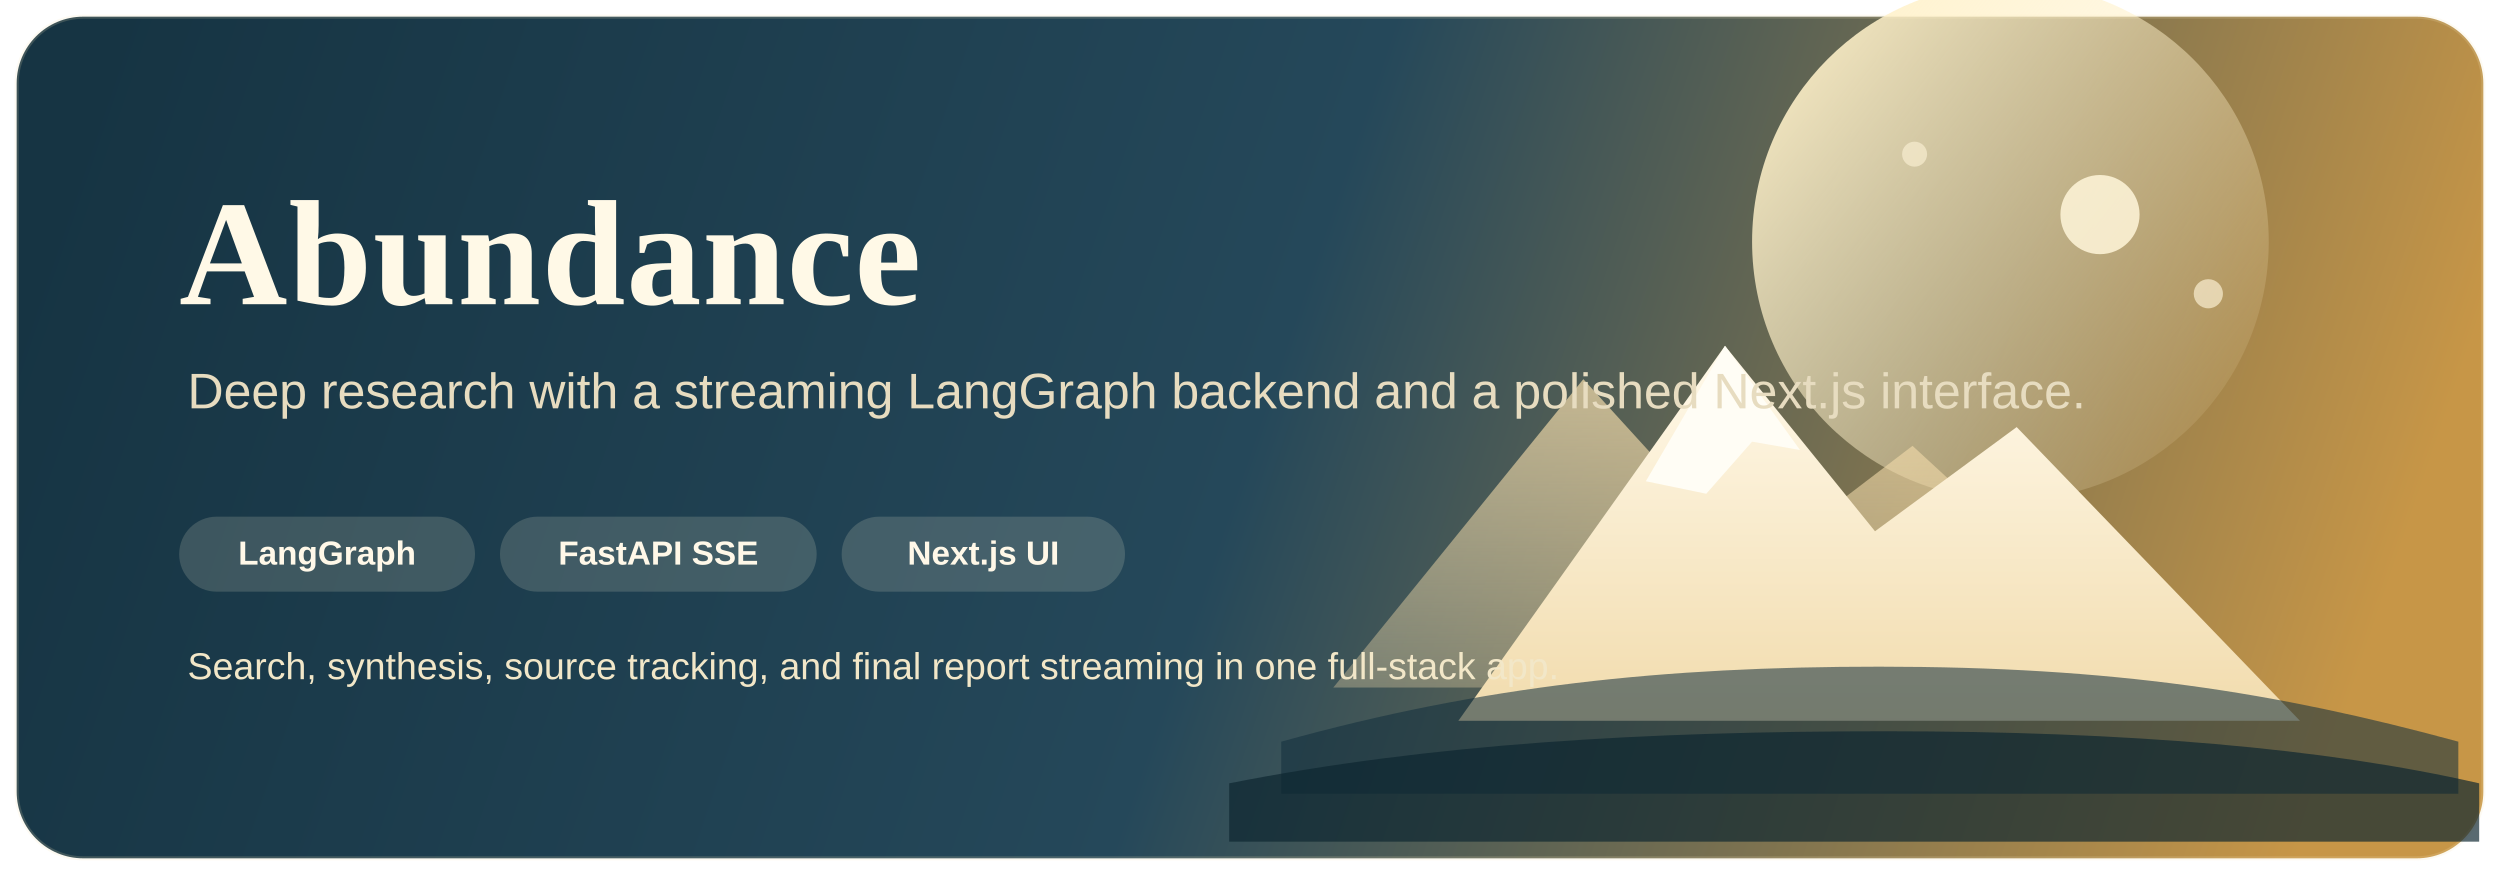
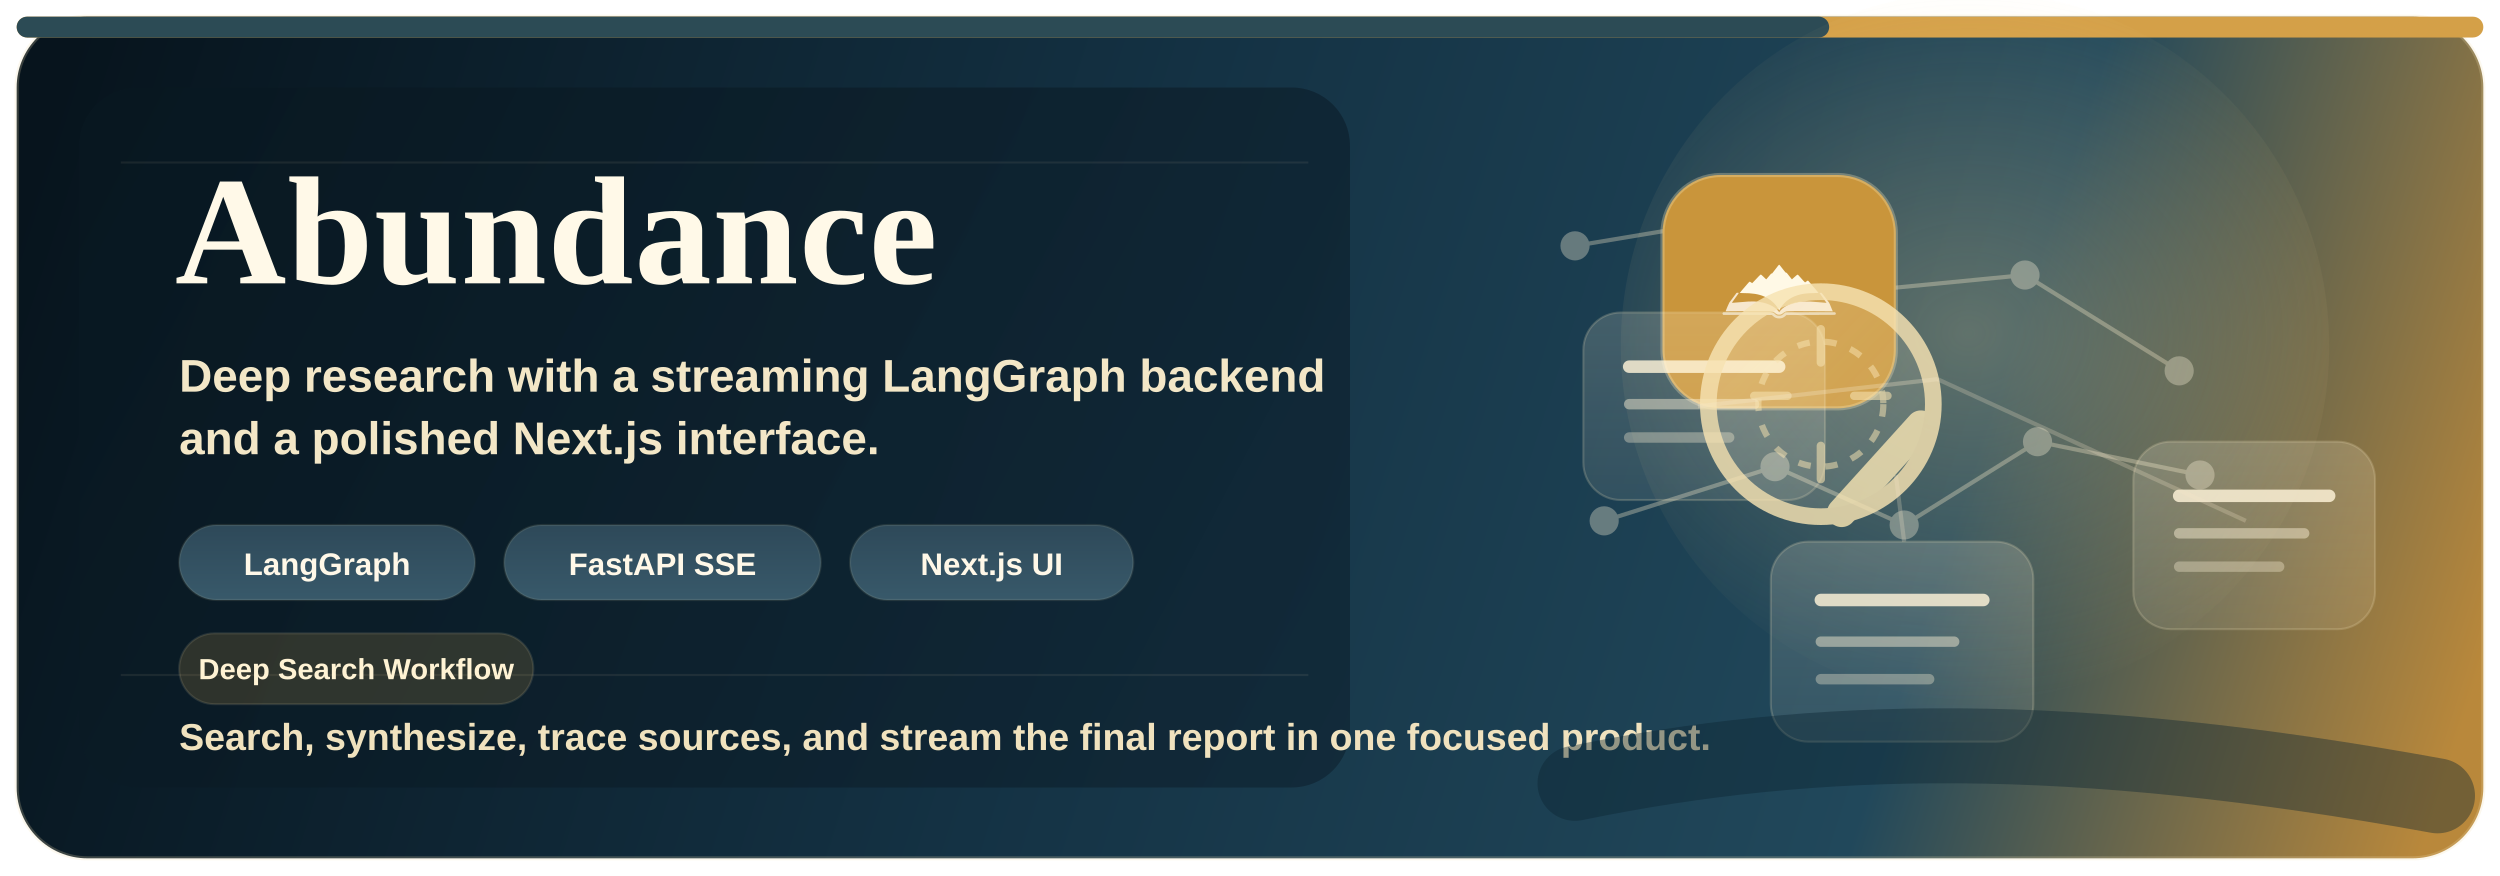
<svg xmlns="http://www.w3.org/2000/svg" width="1200" height="420" viewBox="0 0 1200 420" fill="none" role="img" aria-labelledby="title desc">
  <defs>
-     <linearGradient id="bg" x1="44" y1="34" x2="1108" y2="396" gradientUnits="userSpaceOnUse">
-       <stop offset="0" stop-color="#163443" />
-       <stop offset="0.52" stop-color="#25485A" />
-       <stop offset="1" stop-color="#C79647" />
+     <linearGradient id="bg" x1="32" y1="28" x2="1168" y2="392" gradientUnits="userSpaceOnUse">
+       <stop offset="0" stop-color="#07141D" />
+       <stop offset="0.44" stop-color="#143244" />
+       <stop offset="0.78" stop-color="#21485B" />
+       <stop offset="1" stop-color="#B9883B" />
    </linearGradient>
-     <linearGradient id="glow" x1="826" y1="84" x2="1055" y2="262" gradientUnits="userSpaceOnUse">
-       <stop offset="0" stop-color="#FFF1C9" stop-opacity="0.9" />
-       <stop offset="1" stop-color="#FFF1C9" stop-opacity="0" />
+     <linearGradient id="panel" x1="52" y1="44" x2="640" y2="354" gradientUnits="userSpaceOnUse">
+       <stop offset="0" stop-color="#081720" stop-opacity="0.96" />
+       <stop offset="1" stop-color="#102736" stop-opacity="0.82" />
    </linearGradient>
-     <linearGradient id="mountainBack" x1="720" y1="161" x2="720" y2="351" gradientUnits="userSpaceOnUse">
-       <stop offset="0" stop-color="#EFD8A8" stop-opacity="0.8" />
-       <stop offset="1" stop-color="#EFD8A8" stop-opacity="0.28" />
+     <linearGradient id="chip" x1="0" y1="0" x2="0" y2="36" gradientUnits="userSpaceOnUse">
+       <stop offset="0" stop-color="#2E4959" />
+       <stop offset="1" stop-color="#38596A" />
    </linearGradient>
-     <linearGradient id="mountainFront" x1="748" y1="178" x2="748" y2="359" gradientUnits="userSpaceOnUse">
-       <stop offset="0" stop-color="#FFF8E7" />
-       <stop offset="1" stop-color="#F0D9A8" />
+     <linearGradient id="card" x1="0" y1="0" x2="0" y2="130" gradientUnits="userSpaceOnUse">
+       <stop offset="0" stop-color="#FFF5DD" stop-opacity="0.18" />
+       <stop offset="1" stop-color="#FFF5DD" stop-opacity="0.06" />
+     </linearGradient>
+     <radialGradient id="glow" cx="0" cy="0" r="1" gradientUnits="userSpaceOnUse" gradientTransform="translate(945 160) rotate(90) scale(178 210)">
+       <stop offset="0" stop-color="#F7D793" stop-opacity="0.30" />
+       <stop offset="1" stop-color="#F7D793" stop-opacity="0" />
+     </radialGradient>
+     <linearGradient id="lens" x1="876" y1="110" x2="1002" y2="232" gradientUnits="userSpaceOnUse">
+       <stop offset="0" stop-color="#FFF3D0" stop-opacity="0.26" />
+       <stop offset="1" stop-color="#FFF3D0" stop-opacity="0.08" />
    </linearGradient>
  </defs>
-   <rect x="8" y="8" width="1184" height="404" rx="32" fill="url(#bg)" />
-   <rect x="8" y="8" width="1184" height="404" rx="32" stroke="#F4E4BC" stroke-opacity="0.18" stroke-width="2" />
-   <circle cx="965" cy="116" r="124" fill="url(#glow)" />
-   <circle cx="1008" cy="103" r="19" fill="#FFF5D9" fill-opacity="0.85" />
-   <circle cx="1060" cy="141" r="7" fill="#FFF5D9" fill-opacity="0.65" />
-   <circle cx="919" cy="74" r="6" fill="#FFF5D9" fill-opacity="0.58" />
-   <path d="M640 330L760 182L842 272L918 214L1044 330H640Z" fill="url(#mountainBack)" />
-   <path d="M700 346L828 166L900 255L968 205L1104 346H700Z" fill="url(#mountainFront)" />
-   <path d="M828 166L864 216L841 212L819 237L790 231L828 166Z" fill="#FFFDF5" />
-   <path d="M615 356C712 329 799 320 902 320C1014 320 1092 332 1180 356V381H615V356Z" fill="#12303E" fill-opacity="0.56" />
-   <path d="M590 376C686 357 790 351 905 351C1021 351 1116 359 1190 376V404H590V376Z" fill="#0D2530" fill-opacity="0.68" />
-   <text x="86" y="146" fill="#FFF9E7" font-family="Georgia, 'Times New Roman', serif" font-size="72" font-weight="700" letter-spacing="0.5">Abundance</text>
-   <text x="90" y="196" fill="#E7DCC0" font-family="Arial, Helvetica, sans-serif" font-size="24">
-     Deep research with a streaming LangGraph backend and a polished Next.js interface.
+   <rect x="8" y="8" width="1184" height="404" rx="34" fill="url(#bg)" />
+   <rect x="8" y="8" width="1184" height="404" rx="34" stroke="#F1E0B2" stroke-opacity="0.22" stroke-width="2" />
+   <rect x="8" y="8" width="1184" height="10" rx="5" fill="#D4A048" />
+   <rect x="8" y="8" width="870" height="10" rx="5" fill="#244757" fill-opacity="0.95" />
+   <rect x="38" y="42" width="610" height="336" rx="28" fill="url(#panel)" />
+   <path d="M58 78H628" stroke="#F1E0B2" stroke-opacity="0.08" stroke-width="1" />
+   <path d="M58 324H628" stroke="#F1E0B2" stroke-opacity="0.08" stroke-width="1" />
+   <circle cx="948" cy="166" r="170" fill="url(#glow)" />
+   <g opacity="0.34">
+     <path d="M756 118L840 104L890 140L972 132L1046 178" stroke="#F4E7C6" stroke-width="2" />
+     <path d="M770 250L852 224L914 252L978 212L1056 228" stroke="#F4E7C6" stroke-width="2" />
+     <circle cx="756" cy="118" r="7" fill="#F8EFD7" />
+     <circle cx="840" cy="104" r="7" fill="#F8EFD7" />
+     <circle cx="890" cy="140" r="7" fill="#F8EFD7" />
+     <circle cx="972" cy="132" r="7" fill="#F8EFD7" />
+     <circle cx="1046" cy="178" r="7" fill="#F8EFD7" />
+     <circle cx="770" cy="250" r="7" fill="#F8EFD7" />
+     <circle cx="852" cy="224" r="7" fill="#F8EFD7" />
+     <circle cx="914" cy="252" r="7" fill="#F8EFD7" />
+     <circle cx="978" cy="212" r="7" fill="#F8EFD7" />
+     <circle cx="1056" cy="228" r="7" fill="#F8EFD7" />
+   </g>
+   <g transform="translate(798 84)">
+     <rect width="112" height="112" rx="28" fill="#C9953B" />
+     <rect width="112" height="112" rx="28" stroke="#F8E6B9" stroke-opacity="0.30" stroke-width="2" />
+     <svg x="18" y="18" width="76" height="76" viewBox="0 0 1024 1024">
+       <g transform="translate(0,1024) scale(0.1,-0.1)" fill="#FFF9E6" stroke="none">
+         <path d="M5046 6792 c-29 -38 -124 -160 -209 -273 -85 -113 -162 -210 -170 -218 -9 -7 -24 -10 -34 -7 -23 7 -50 -20 -195 -199 -59 -71 -118 -141 -132 -154 l-26 -25 -53 50 c-28 27 -102 98 -163 157 -67 65 -119 107 -131 107 -23 0 -178 -154 -404 -402 -79 -87 -148 -158 -154 -158 -5 0 -39 23 -74 50 -36 28 -75 50 -87 50 -16 0 -66 -52 -190 -197 -93 -108 -233 -271 -311 -362 -79 -90 -143 -168 -143 -173 0 -4 66 -8 148 -8 674 -1 1068 -63 1447 -228 378 -164 706 -456 897 -797 29 -52 55 -95 59 -95 3 0 15 21 28 48 12 26 56 97 96 157 275 413 692 691 1238 824 237 58 444 79 875 88 172 3 311 10 310 14 -3 9 -576 683 -644 758 -49 53 -52 53 -153 -28 -35 -28 -69 -51 -76 -51 -15 0 -157 153 -338 363 -90 105 -124 137 -142 137 -26 0 -75 -38 -255 -200 l-114 -103 -38 43 c-21 24 -80 98 -130 164 -148 195 -176 226 -207 226 -35 0 -58 24 -215 230 -205 268 -215 280 -236 280 -12 0 -40 -26 -74 -68z" />
+         <path fill="#F7E7CE" d="M2353 5028 c-28 -31 -406 -539 -453 -608 -20 -30 -68 -134 -107 -230 -39 -96 -86 -212 -106 -257 -24 -55 -32 -83 -24 -85 7 -3 172 -1 367 4 195 4 850 9 1455 11 1030 2 1104 1 1165 -16 89 -24 139 -50 223 -114 117 -89 138 -98 242 -98 105 0 141 15 260 105 86 66 149 95 240 112 83 15 1034 18 2227 5 l747 -8 -46 103 c-25 57 -74 176 -108 265 -70 181 -55 156 -357 558 -117 155 -211 271 -222 273 -27 5 -126 -8 -126 -17 0 -7 108 -160 296 -416 60 -82 120 -165 134 -184 l23 -34 -104 7 c-57 4 -248 20 -424 36 -829 76 -1172 64 -1605 -55 -292 -80 -523 -196 -722 -362 -72 -60 -160 -159 -187 -210 -6 -13 -15 -23 -19 -23 -4 0 -20 20 -36 46 -41 65 -148 172 -244 242 -339 250 -807 391 -1357 409 -207 6 -428 -5 -880 -47 -452 -42 -550 -47 -539 -29 7 13 109 155 343 478 106 148 106 147 78 155 -12 3 -43 6 -68 6 -35 0 -50 -5 -66 -22z" />
+         <path fill="#E8D4B0" d="M1484 3766 c-38 -32 -39 -86 -1 -124 l27 -27 1571 -1 1571 -2 56 -55 c118 -116 251 -171 412 -171 158 0 278 48 399 160 l67 62 1575 7 1574 7 24 24 c36 34 34 89 -3 120 l-27 24 -1589 0 c-1103 0 -1597 -3 -1617 -11 -15 -6 -60 -42 -99 -80 -48 -46 -95 -80 -140 -102 -64 -29 -77 -32 -169 -32 -93 0 -105 2 -165 32 -40 20 -92 59 -136 101 -55 53 -81 71 -117 80 -34 9 -460 12 -1616 12 l-1570 0 -27 -24z" />
+       </g>
+     </svg>
+   </g>
+   <g transform="translate(760 150)">
+     <rect x="0" y="0" width="116" height="90" rx="18" fill="url(#card)" stroke="#F7E8C2" stroke-opacity="0.20" />
+     <path d="M22 26H94" stroke="#FFF4D9" stroke-opacity="0.82" stroke-width="6" stroke-linecap="round" />
+     <path d="M22 44H82" stroke="#FFF4D9" stroke-opacity="0.45" stroke-width="5" stroke-linecap="round" />
+     <path d="M22 60H70" stroke="#FFF4D9" stroke-opacity="0.34" stroke-width="5" stroke-linecap="round" />
+   </g>
+   <g transform="translate(1024 212)">
+     <rect x="0" y="0" width="116" height="90" rx="18" fill="url(#card)" stroke="#F7E8C2" stroke-opacity="0.20" />
+     <path d="M22 26H94" stroke="#FFF4D9" stroke-opacity="0.82" stroke-width="6" stroke-linecap="round" />
+     <path d="M22 44H82" stroke="#FFF4D9" stroke-opacity="0.45" stroke-width="5" stroke-linecap="round" />
+     <path d="M22 60H70" stroke="#FFF4D9" stroke-opacity="0.34" stroke-width="5" stroke-linecap="round" />
+   </g>
+   <g transform="translate(850 260)">
+     <rect x="0" y="0" width="126" height="96" rx="18" fill="url(#card)" stroke="#F7E8C2" stroke-opacity="0.20" />
+     <path d="M24 28H102" stroke="#FFF4D9" stroke-opacity="0.82" stroke-width="6" stroke-linecap="round" />
+     <path d="M24 48H88" stroke="#FFF4D9" stroke-opacity="0.45" stroke-width="5" stroke-linecap="round" />
+     <path d="M24 66H76" stroke="#FFF4D9" stroke-opacity="0.34" stroke-width="5" stroke-linecap="round" />
+   </g>
+   <g opacity="0.82">
+     <path d="M922 204L884 246" stroke="#F8E4B0" stroke-width="14" stroke-linecap="round" />
+     <circle cx="874" cy="194" r="54" fill="url(#lens)" stroke="#F7E3B2" stroke-width="8" />
+     <circle cx="874" cy="194" r="30" stroke="#F7E3B2" stroke-opacity="0.65" stroke-width="3" stroke-dasharray="6 7" />
+     <path d="M842 190L858 190" stroke="#F7E3B2" stroke-opacity="0.72" stroke-width="4" stroke-linecap="round" />
+     <path d="M890 190L906 190" stroke="#F7E3B2" stroke-opacity="0.72" stroke-width="4" stroke-linecap="round" />
+     <path d="M874 158L874 174" stroke="#F7E3B2" stroke-opacity="0.72" stroke-width="4" stroke-linecap="round" />
+     <path d="M874 214L874 230" stroke="#F7E3B2" stroke-opacity="0.72" stroke-width="4" stroke-linecap="round" />
+   </g>
+   <path d="M930 182L815 195" stroke="#F5E8C8" stroke-opacity="0.30" stroke-width="2" />
+   <path d="M930 182L1078 250" stroke="#F5E8C8" stroke-opacity="0.24" stroke-width="2" />
+   <path d="M910 228L914 260" stroke="#F5E8C8" stroke-opacity="0.24" stroke-width="2" />
+   <text x="84" y="136" fill="#FFF9E8" font-family="Georgia, 'Times New Roman', serif" font-size="74" font-weight="700" letter-spacing="0.5">Abundance</text>
+   <text x="86" y="188" fill="#F3E7C7" font-family="Arial, Helvetica, sans-serif" font-size="22" font-weight="700">
+     Deep research with a streaming LangGraph backend
  </text>
-   <g transform="translate(86 248)">
-     <rect width="142" height="36" rx="18" fill="#FFF4D8" fill-opacity="0.16" />
-     <text x="71" y="23" text-anchor="middle" fill="#FFF8E8" font-family="Arial, Helvetica, sans-serif" font-size="16" font-weight="700">LangGraph</text>
+   <text x="86" y="218" fill="#F3E7C7" font-family="Arial, Helvetica, sans-serif" font-size="22" font-weight="700">
+     and a polished Next.js interface.
+   </text>
+   <g transform="translate(86 252)">
+     <rect width="142" height="36" rx="18" fill="url(#chip)" stroke="#F8E6B8" stroke-opacity="0.10" />
+     <text x="71" y="24" text-anchor="middle" fill="#FFF8E8" font-family="Arial, Helvetica, sans-serif" font-size="15" font-weight="700">LangGraph</text>
  </g>
-   <g transform="translate(240 248)">
-     <rect width="152" height="36" rx="18" fill="#FFF4D8" fill-opacity="0.16" />
-     <text x="76" y="23" text-anchor="middle" fill="#FFF8E8" font-family="Arial, Helvetica, sans-serif" font-size="16" font-weight="700">FastAPI SSE</text>
+   <g transform="translate(242 252)">
+     <rect width="152" height="36" rx="18" fill="url(#chip)" stroke="#F8E6B8" stroke-opacity="0.10" />
+     <text x="76" y="24" text-anchor="middle" fill="#FFF8E8" font-family="Arial, Helvetica, sans-serif" font-size="15" font-weight="700">FastAPI SSE</text>
  </g>
-   <g transform="translate(404 248)">
-     <rect width="136" height="36" rx="18" fill="#FFF4D8" fill-opacity="0.16" />
-     <text x="68" y="23" text-anchor="middle" fill="#FFF8E8" font-family="Arial, Helvetica, sans-serif" font-size="16" font-weight="700">Next.js UI</text>
+   <g transform="translate(408 252)">
+     <rect width="136" height="36" rx="18" fill="url(#chip)" stroke="#F8E6B8" stroke-opacity="0.10" />
+     <text x="68" y="24" text-anchor="middle" fill="#FFF8E8" font-family="Arial, Helvetica, sans-serif" font-size="15" font-weight="700">Next.js UI</text>
  </g>
-   <text x="90" y="326" fill="#F2E7C8" font-family="Arial, Helvetica, sans-serif" font-size="18">
-     Search, synthesis, source tracking, and final report streaming in one full-stack app.
+   <g transform="translate(86 304)">
+     <rect width="170" height="34" rx="17" fill="#D6A24B" fill-opacity="0.18" stroke="#F8E6B8" stroke-opacity="0.12" />
+     <text x="85" y="22" text-anchor="middle" fill="#FFF3D4" font-family="Arial, Helvetica, sans-serif" font-size="14" font-weight="700">Deep Search Workflow</text>
+   </g>
+   <text x="86" y="360" fill="#F0E2BE" font-family="Arial, Helvetica, sans-serif" font-size="18" font-weight="700">
+     Search, synthesize, trace sources, and stream the final report in one focused product.
  </text>
+   <path d="M756 376C872 352 995 350 1170 382" stroke="#0A2330" stroke-opacity="0.40" stroke-width="36" stroke-linecap="round" />
</svg>
